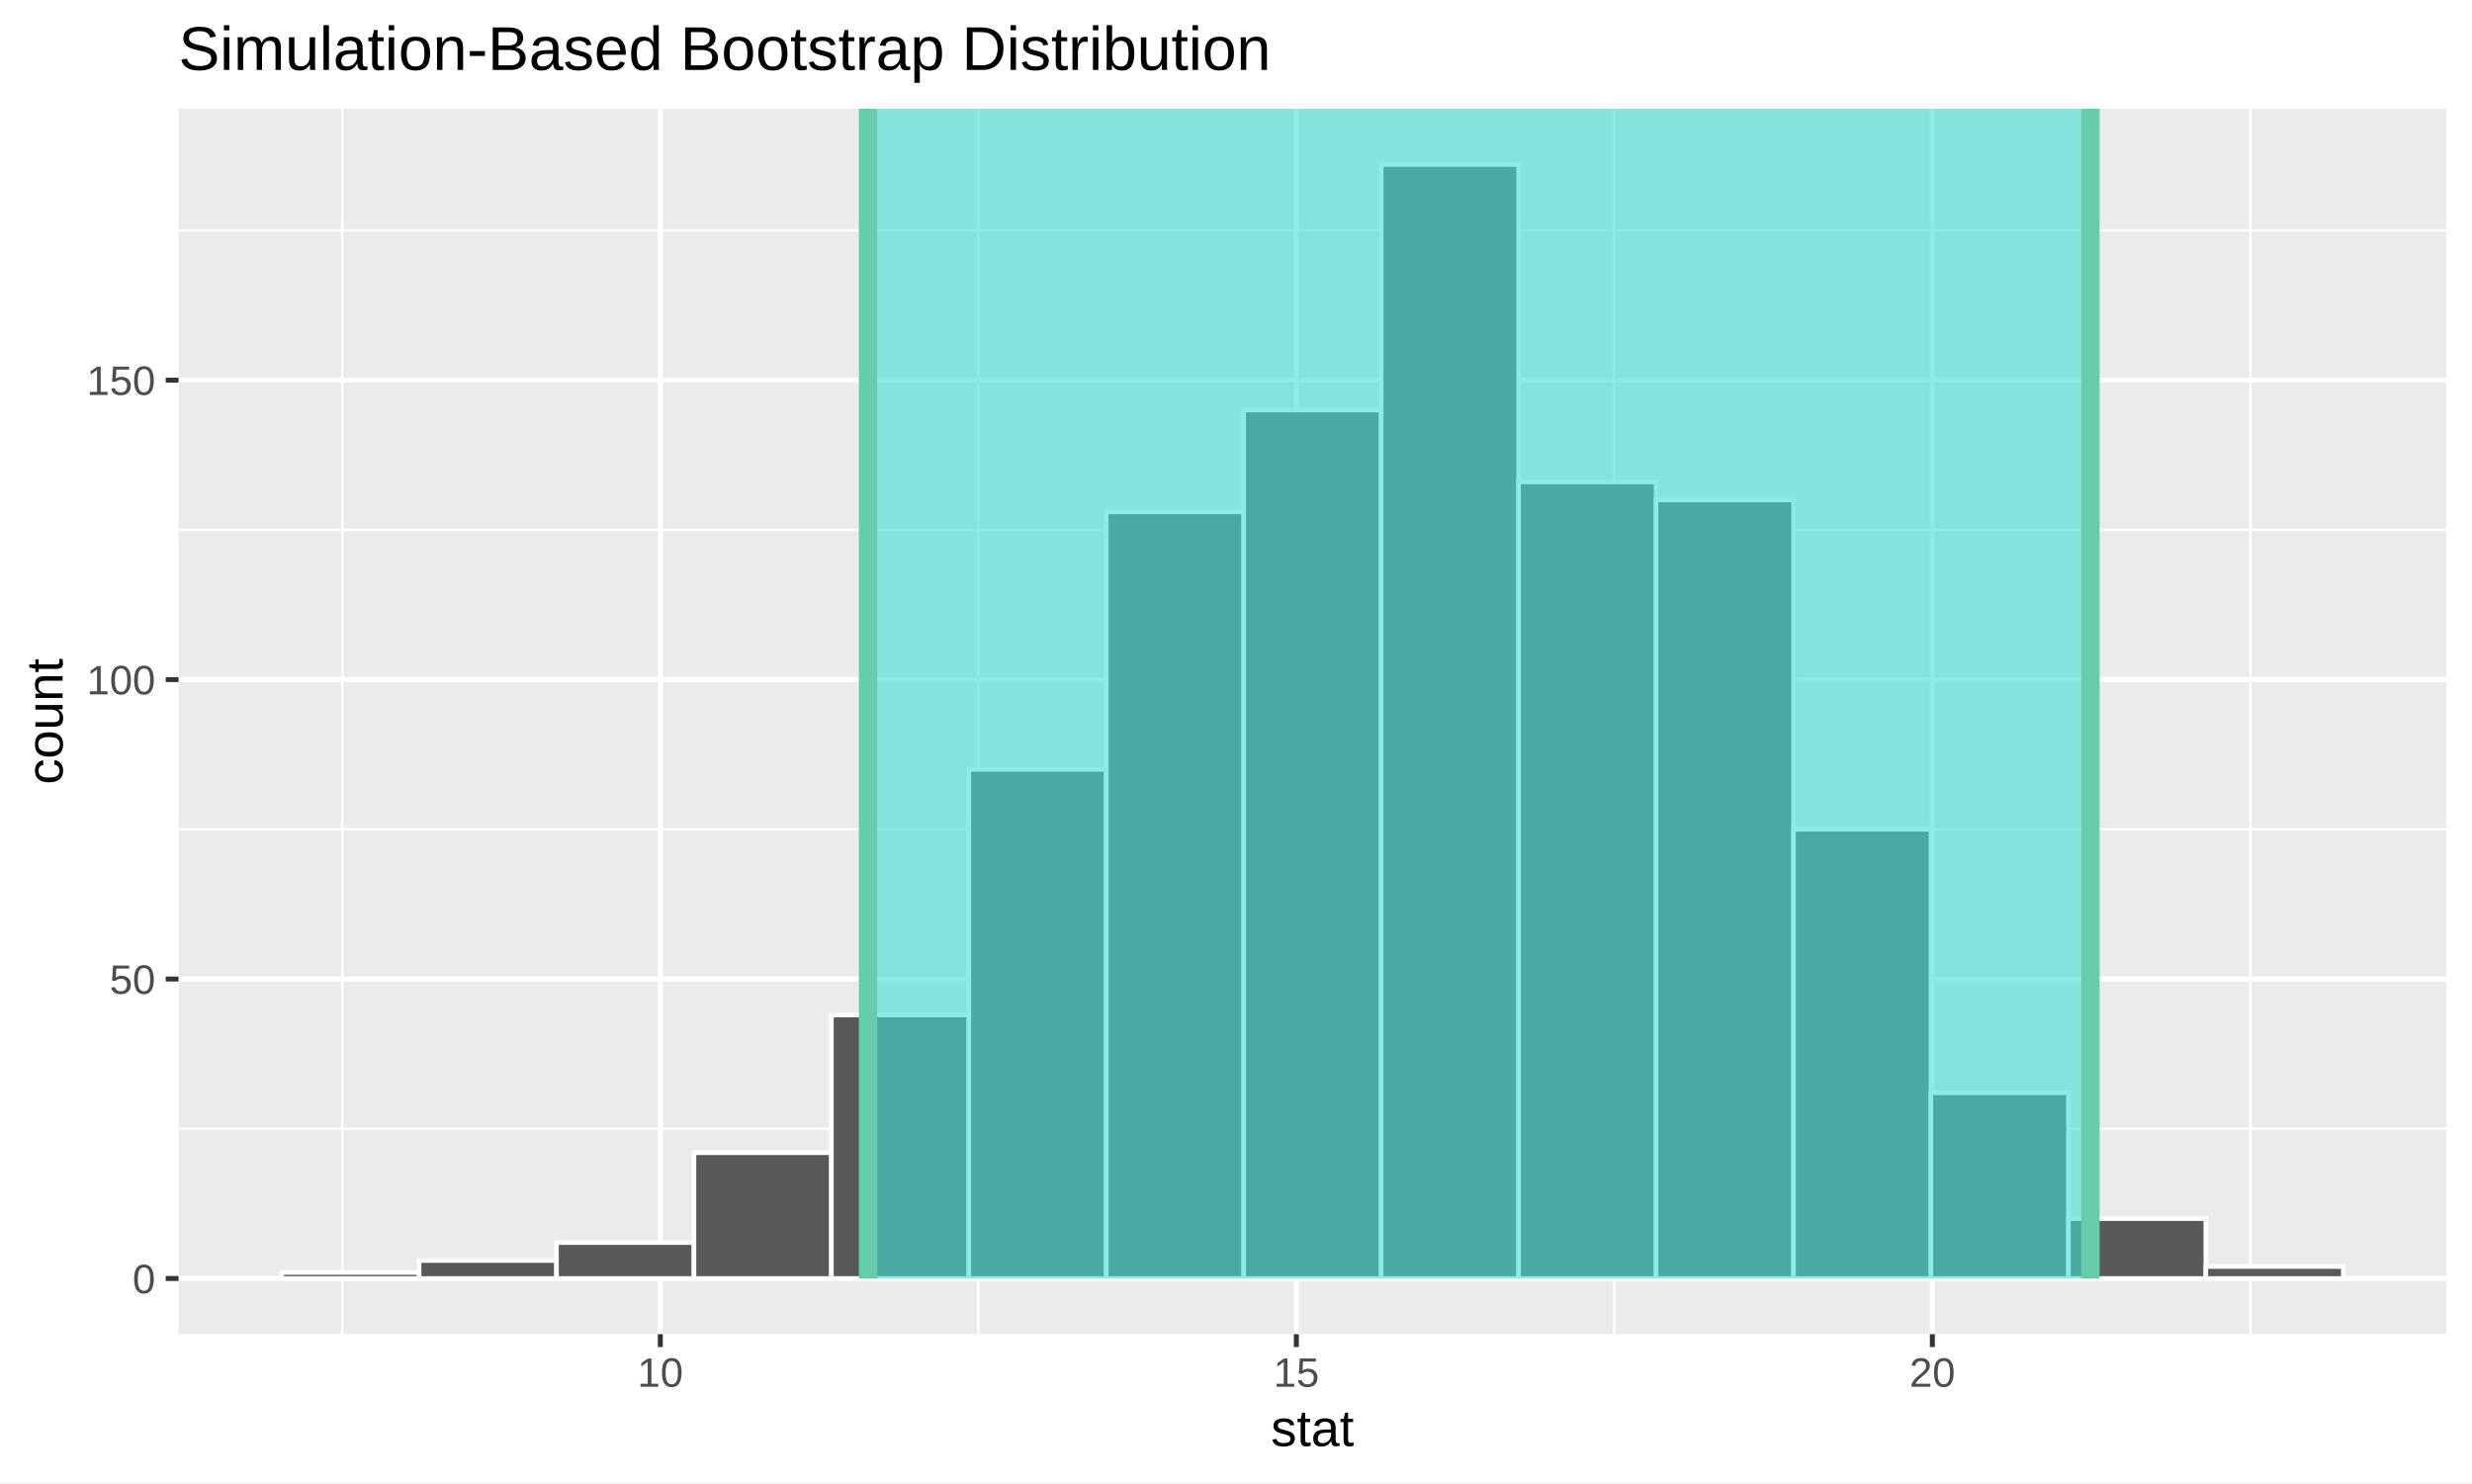
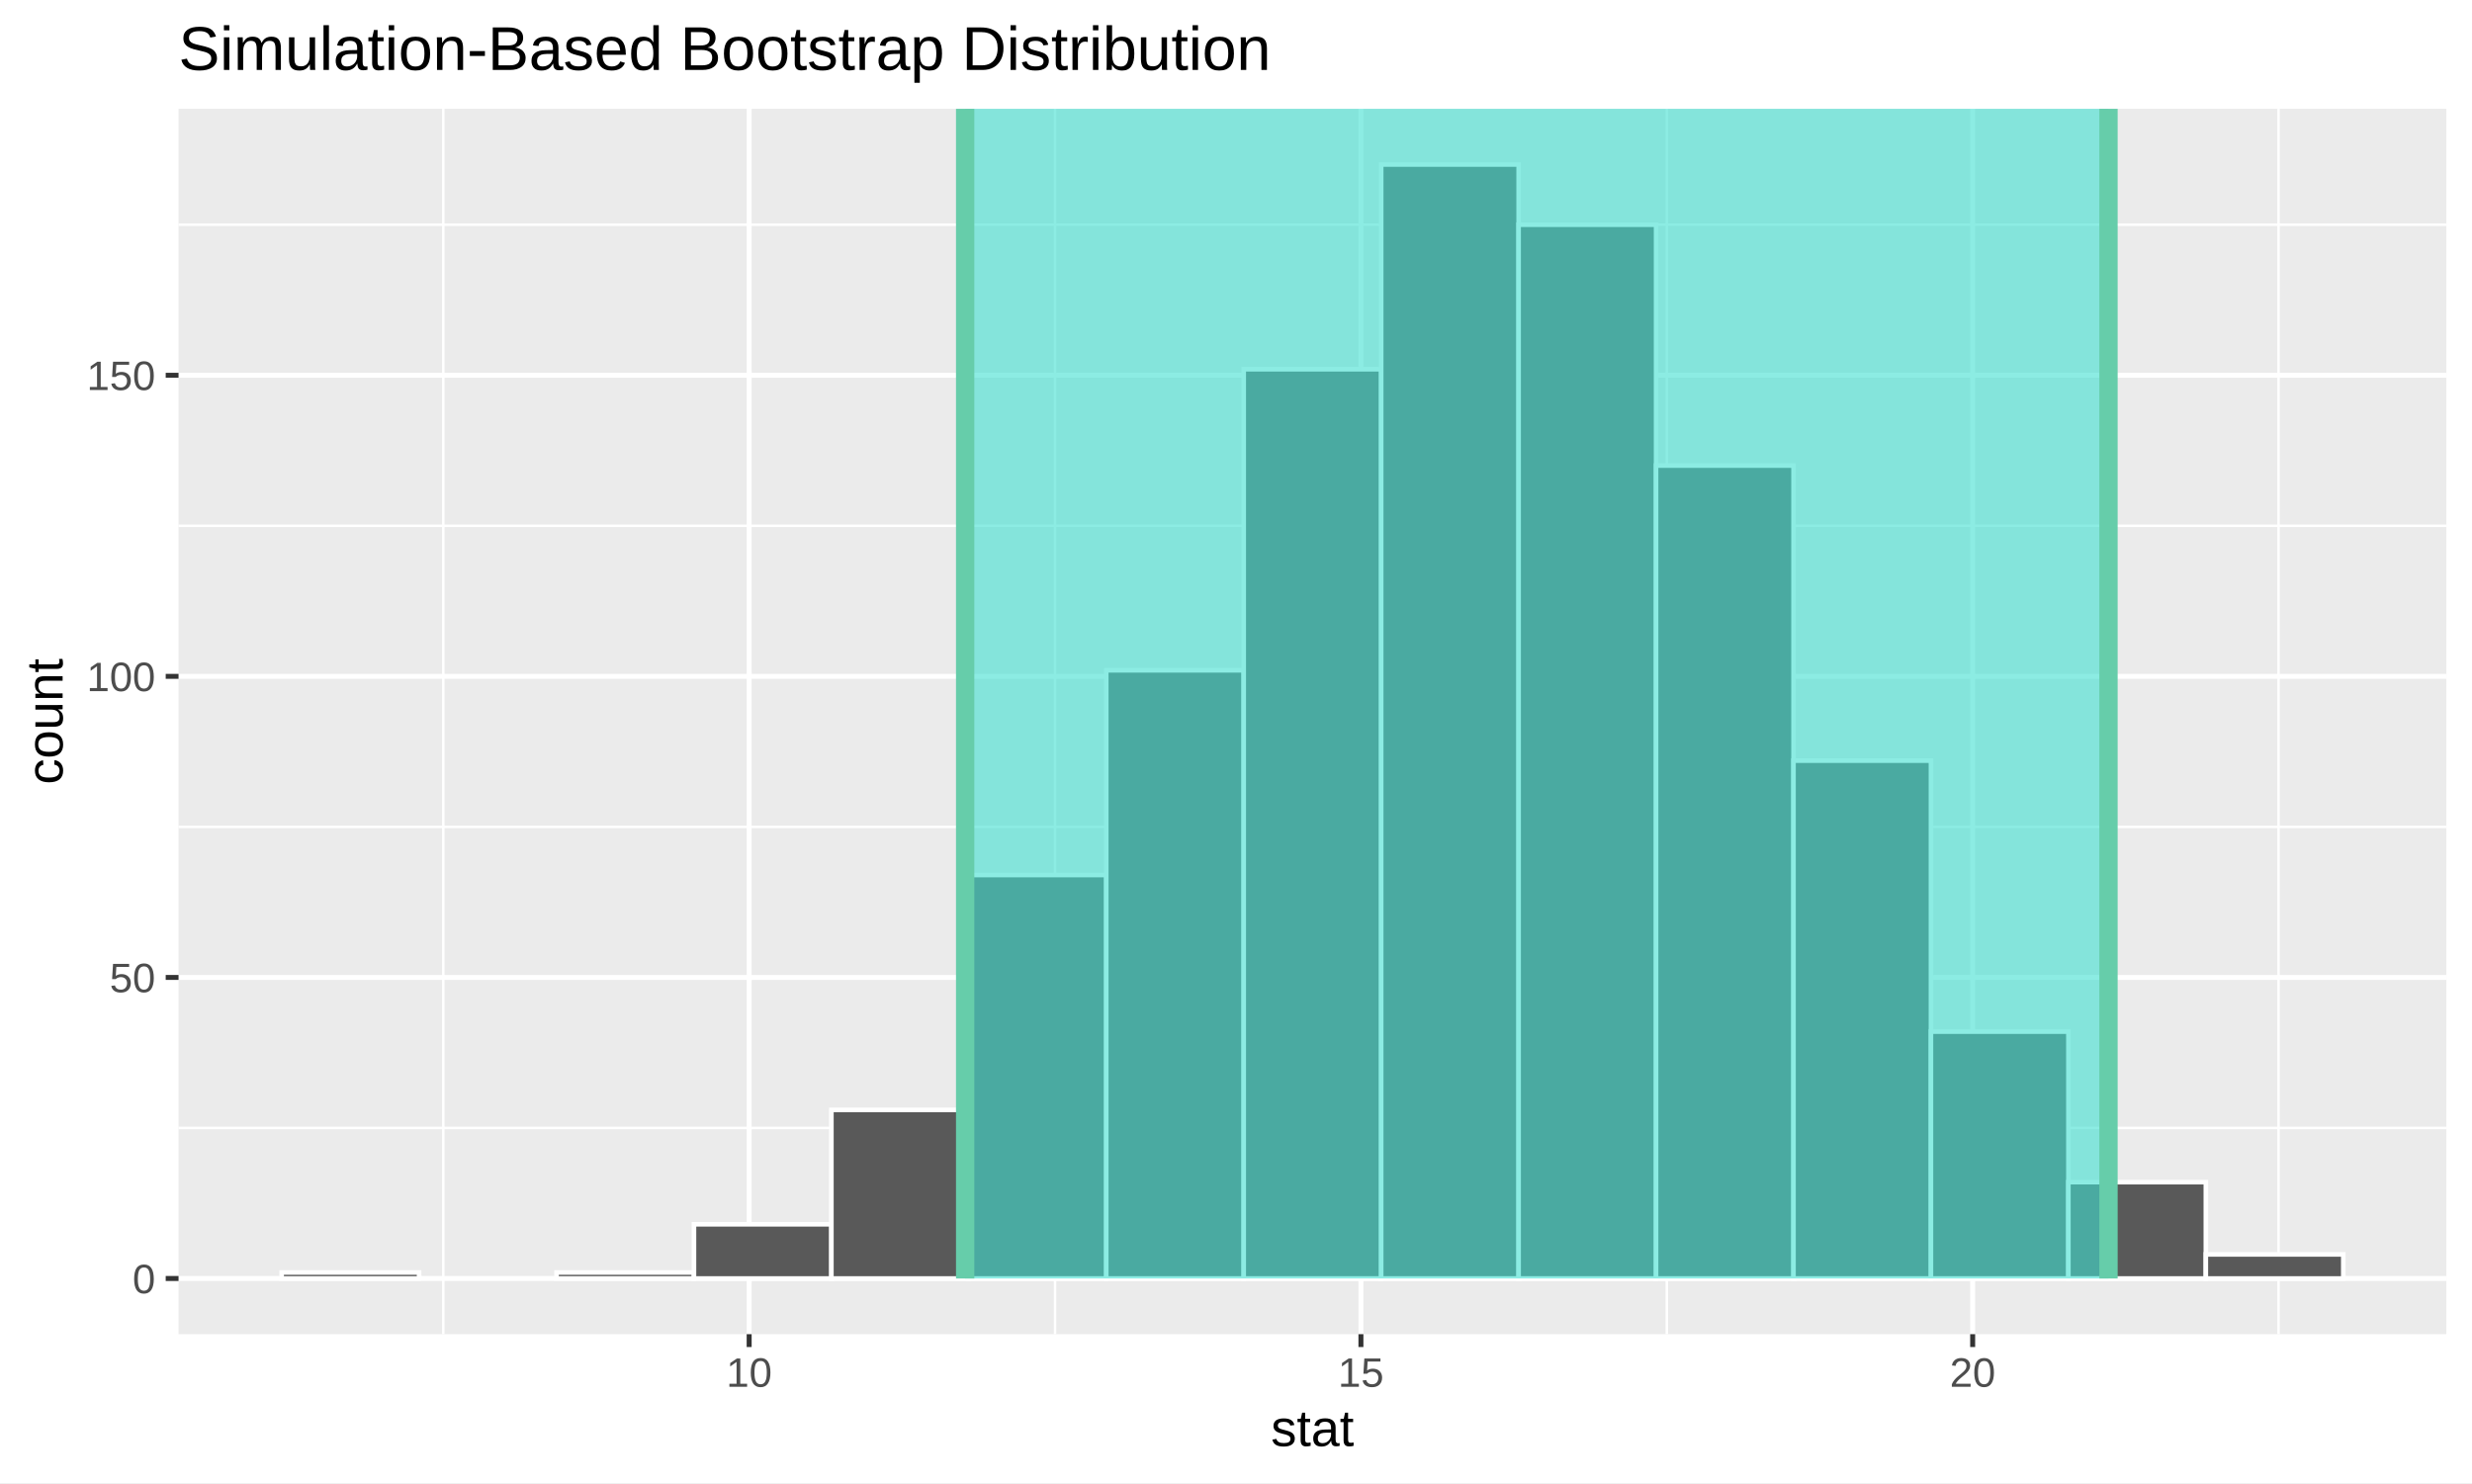
<svg xmlns="http://www.w3.org/2000/svg" class="svglite" width="576.00pt" height="345.60pt" viewBox="0 0 576.00 345.60">
  <defs>
    <style type="text/css">
    .svglite line, .svglite polyline, .svglite polygon, .svglite path, .svglite rect, .svglite circle {
      fill: none;
      stroke: #000000;
      stroke-linecap: round;
      stroke-linejoin: round;
      stroke-miterlimit: 10.00;
    }
    .svglite text {
      white-space: pre;
    }
  </style>
  </defs>
  <rect width="100%" height="100%" style="stroke: none; fill: #FFFFFF;" />
  <defs>
    <clipPath id="cpMC4wMHw1NzYuMDB8MC4wMHwzNDUuNjA=">
      <rect x="0.00" y="0.00" width="576.00" height="345.60" />
    </clipPath>
  </defs>
  <g clip-path="url(#cpMC4wMHw1NzYuMDB8MC4wMHwzNDUuNjA=)">
    <rect x="0.00" y="0.00" width="576.00" height="345.60" style="stroke-width: 1.16; stroke: #FFFFFF; fill: #FFFFFF;" />
  </g>
  <defs>
    <clipPath id="cpNDEuNjB8NTcwLjAyfDI1LjM2fDMxMC45Mg==">
      <rect x="41.60" y="25.36" width="528.42" height="285.56" />
    </clipPath>
  </defs>
  <g clip-path="url(#cpNDEuNjB8NTcwLjAyfDI1LjM2fDMxMC45Mg==)">
    <rect x="41.60" y="25.36" width="528.42" height="285.56" style="stroke-width: 1.16; stroke: none; fill: #EBEBEB;" />
-     <polyline points="41.60,263.05 570.02,263.05 " style="stroke-width: 0.58; stroke: #FFFFFF; stroke-linecap: butt;" />
-     <polyline points="41.60,193.26 570.02,193.26 " style="stroke-width: 0.58; stroke: #FFFFFF; stroke-linecap: butt;" />
-     <polyline points="41.60,123.48 570.02,123.48 " style="stroke-width: 0.58; stroke: #FFFFFF; stroke-linecap: butt;" />
-     <polyline points="41.60,53.69 570.02,53.69 " style="stroke-width: 0.58; stroke: #FFFFFF; stroke-linecap: butt;" />
-     <polyline points="79.76,310.92 79.76,25.36 " style="stroke-width: 0.58; stroke: #FFFFFF; stroke-linecap: butt;" />
-     <polyline points="227.96,310.92 227.96,25.36 " style="stroke-width: 0.58; stroke: #FFFFFF; stroke-linecap: butt;" />
-     <polyline points="376.16,310.92 376.16,25.36 " style="stroke-width: 0.58; stroke: #FFFFFF; stroke-linecap: butt;" />
-     <polyline points="524.36,310.92 524.36,25.36 " style="stroke-width: 0.58; stroke: #FFFFFF; stroke-linecap: butt;" />
+     <polyline points="41.60,262.86 570.02,262.86 " style="stroke-width: 0.58; stroke: #FFFFFF; stroke-linecap: butt;" />
+     <polyline points="41.60,192.70 570.02,192.70 " style="stroke-width: 0.58; stroke: #FFFFFF; stroke-linecap: butt;" />
+     <polyline points="41.60,122.53 570.02,122.53 " style="stroke-width: 0.58; stroke: #FFFFFF; stroke-linecap: butt;" />
+     <polyline points="41.60,52.37 570.02,52.37 " style="stroke-width: 0.58; stroke: #FFFFFF; stroke-linecap: butt;" />
+     <polyline points="103.29,310.92 103.29,25.36 " style="stroke-width: 0.58; stroke: #FFFFFF; stroke-linecap: butt;" />
+     <polyline points="245.84,310.92 245.84,25.36 " style="stroke-width: 0.58; stroke: #FFFFFF; stroke-linecap: butt;" />
+     <polyline points="388.38,310.92 388.38,25.36 " style="stroke-width: 0.58; stroke: #FFFFFF; stroke-linecap: butt;" />
+     <polyline points="530.92,310.92 530.92,25.36 " style="stroke-width: 0.58; stroke: #FFFFFF; stroke-linecap: butt;" />
    <polyline points="41.60,297.94 570.02,297.94 " style="stroke-width: 1.16; stroke: #FFFFFF; stroke-linecap: butt;" />
-     <polyline points="41.60,228.15 570.02,228.15 " style="stroke-width: 1.16; stroke: #FFFFFF; stroke-linecap: butt;" />
-     <polyline points="41.60,158.37 570.02,158.37 " style="stroke-width: 1.16; stroke: #FFFFFF; stroke-linecap: butt;" />
-     <polyline points="41.60,88.59 570.02,88.59 " style="stroke-width: 1.16; stroke: #FFFFFF; stroke-linecap: butt;" />
-     <polyline points="153.86,310.92 153.86,25.36 " style="stroke-width: 1.16; stroke: #FFFFFF; stroke-linecap: butt;" />
-     <polyline points="302.06,310.92 302.06,25.36 " style="stroke-width: 1.16; stroke: #FFFFFF; stroke-linecap: butt;" />
-     <polyline points="450.26,310.92 450.26,25.36 " style="stroke-width: 1.16; stroke: #FFFFFF; stroke-linecap: butt;" />
+     <polyline points="41.60,227.78 570.02,227.78 " style="stroke-width: 1.16; stroke: #FFFFFF; stroke-linecap: butt;" />
+     <polyline points="41.60,157.62 570.02,157.62 " style="stroke-width: 1.16; stroke: #FFFFFF; stroke-linecap: butt;" />
+     <polyline points="41.60,87.45 570.02,87.45 " style="stroke-width: 1.16; stroke: #FFFFFF; stroke-linecap: butt;" />
+     <polyline points="174.56,310.92 174.56,25.36 " style="stroke-width: 1.16; stroke: #FFFFFF; stroke-linecap: butt;" />
+     <polyline points="317.11,310.92 317.11,25.36 " style="stroke-width: 1.16; stroke: #FFFFFF; stroke-linecap: butt;" />
+     <polyline points="459.65,310.92 459.65,25.36 " style="stroke-width: 1.16; stroke: #FFFFFF; stroke-linecap: butt;" />
    <rect x="65.62" y="296.54" width="32.03" height="1.40" style="stroke-width: 1.07; stroke: #FFFFFF; stroke-linecap: square; stroke-linejoin: miter; fill: #595959;" />
-     <rect x="97.65" y="293.75" width="32.03" height="4.19" style="stroke-width: 1.07; stroke: #FFFFFF; stroke-linecap: square; stroke-linejoin: miter; fill: #595959;" />
-     <rect x="129.67" y="289.57" width="32.03" height="8.37" style="stroke-width: 1.07; stroke: #FFFFFF; stroke-linecap: square; stroke-linejoin: miter; fill: #595959;" />
-     <rect x="161.70" y="268.63" width="32.03" height="29.31" style="stroke-width: 1.07; stroke: #FFFFFF; stroke-linecap: square; stroke-linejoin: miter; fill: #595959;" />
-     <rect x="193.72" y="236.53" width="32.03" height="61.41" style="stroke-width: 1.07; stroke: #FFFFFF; stroke-linecap: square; stroke-linejoin: miter; fill: #595959;" />
-     <rect x="225.75" y="179.31" width="32.03" height="118.63" style="stroke-width: 1.07; stroke: #FFFFFF; stroke-linecap: square; stroke-linejoin: miter; fill: #595959;" />
-     <rect x="257.77" y="119.29" width="32.03" height="178.65" style="stroke-width: 1.07; stroke: #FFFFFF; stroke-linecap: square; stroke-linejoin: miter; fill: #595959;" />
-     <rect x="289.80" y="95.56" width="32.03" height="202.38" style="stroke-width: 1.07; stroke: #FFFFFF; stroke-linecap: square; stroke-linejoin: miter; fill: #595959;" />
+     <rect x="97.65" y="297.94" width="32.03" height="0.00" style="stroke-width: 1.07; stroke: #FFFFFF; stroke-linecap: square; stroke-linejoin: miter; fill: #595959;" />
+     <rect x="129.67" y="296.54" width="32.03" height="1.40" style="stroke-width: 1.07; stroke: #FFFFFF; stroke-linecap: square; stroke-linejoin: miter; fill: #595959;" />
+     <rect x="161.70" y="285.31" width="32.03" height="12.63" style="stroke-width: 1.07; stroke: #FFFFFF; stroke-linecap: square; stroke-linejoin: miter; fill: #595959;" />
+     <rect x="193.72" y="258.65" width="32.03" height="39.29" style="stroke-width: 1.07; stroke: #FFFFFF; stroke-linecap: square; stroke-linejoin: miter; fill: #595959;" />
+     <rect x="225.75" y="203.92" width="32.03" height="94.02" style="stroke-width: 1.07; stroke: #FFFFFF; stroke-linecap: square; stroke-linejoin: miter; fill: #595959;" />
+     <rect x="257.77" y="156.21" width="32.03" height="141.73" style="stroke-width: 1.07; stroke: #FFFFFF; stroke-linecap: square; stroke-linejoin: miter; fill: #595959;" />
+     <rect x="289.80" y="86.05" width="32.03" height="211.89" style="stroke-width: 1.07; stroke: #FFFFFF; stroke-linecap: square; stroke-linejoin: miter; fill: #595959;" />
    <rect x="321.83" y="38.34" width="32.03" height="259.60" style="stroke-width: 1.07; stroke: #FFFFFF; stroke-linecap: square; stroke-linejoin: miter; fill: #595959;" />
-     <rect x="353.85" y="112.31" width="32.03" height="185.63" style="stroke-width: 1.07; stroke: #FFFFFF; stroke-linecap: square; stroke-linejoin: miter; fill: #595959;" />
-     <rect x="385.88" y="116.50" width="32.03" height="181.44" style="stroke-width: 1.07; stroke: #FFFFFF; stroke-linecap: square; stroke-linejoin: miter; fill: #595959;" />
-     <rect x="417.90" y="193.26" width="32.03" height="104.68" style="stroke-width: 1.07; stroke: #FFFFFF; stroke-linecap: square; stroke-linejoin: miter; fill: #595959;" />
-     <rect x="449.93" y="254.67" width="32.03" height="43.27" style="stroke-width: 1.07; stroke: #FFFFFF; stroke-linecap: square; stroke-linejoin: miter; fill: #595959;" />
-     <rect x="481.95" y="283.98" width="32.03" height="13.96" style="stroke-width: 1.07; stroke: #FFFFFF; stroke-linecap: square; stroke-linejoin: miter; fill: #595959;" />
-     <rect x="513.98" y="295.15" width="32.03" height="2.79" style="stroke-width: 1.07; stroke: #FFFFFF; stroke-linecap: square; stroke-linejoin: miter; fill: #595959;" />
-     <rect x="202.26" y="25.36" width="284.83" height="272.58" style="stroke-width: 1.07; stroke: none; stroke-linecap: square; stroke-linejoin: miter; fill: #40E0D0; fill-opacity: 0.60;" />
-     <line x1="202.26" y1="297.94" x2="202.26" y2="25.36" style="stroke-width: 4.27; stroke: #66CDAA; stroke-linecap: butt;" />
-     <line x1="487.09" y1="297.94" x2="487.09" y2="25.36" style="stroke-width: 4.27; stroke: #66CDAA; stroke-linecap: butt;" />
+     <rect x="353.85" y="52.37" width="32.03" height="245.57" style="stroke-width: 1.07; stroke: #FFFFFF; stroke-linecap: square; stroke-linejoin: miter; fill: #595959;" />
+     <rect x="385.88" y="108.50" width="32.03" height="189.44" style="stroke-width: 1.07; stroke: #FFFFFF; stroke-linecap: square; stroke-linejoin: miter; fill: #595959;" />
+     <rect x="417.90" y="177.26" width="32.03" height="120.68" style="stroke-width: 1.07; stroke: #FFFFFF; stroke-linecap: square; stroke-linejoin: miter; fill: #595959;" />
+     <rect x="449.93" y="240.41" width="32.03" height="57.53" style="stroke-width: 1.07; stroke: #FFFFFF; stroke-linecap: square; stroke-linejoin: miter; fill: #595959;" />
+     <rect x="481.95" y="275.49" width="32.03" height="22.45" style="stroke-width: 1.07; stroke: #FFFFFF; stroke-linecap: square; stroke-linejoin: miter; fill: #595959;" />
+     <rect x="513.98" y="292.33" width="32.03" height="5.61" style="stroke-width: 1.07; stroke: #FFFFFF; stroke-linecap: square; stroke-linejoin: miter; fill: #595959;" />
+     <rect x="224.89" y="25.36" width="266.41" height="272.58" style="stroke-width: 1.07; stroke: none; stroke-linecap: square; stroke-linejoin: miter; fill: #40E0D0; fill-opacity: 0.60;" />
+     <line x1="224.89" y1="297.94" x2="224.89" y2="25.36" style="stroke-width: 4.27; stroke: #66CDAA; stroke-linecap: butt;" />
+     <line x1="491.30" y1="297.94" x2="491.30" y2="25.36" style="stroke-width: 4.27; stroke: #66CDAA; stroke-linecap: butt;" />
  </g>
  <g clip-path="url(#cpMC4wMHw1NzYuMDB8MC4wMHwzNDUuNjA=)">
    <text x="36.22" y="301.38" text-anchor="end" style="font-size: 9.60px;fill: #4D4D4D; font-family: &quot;Arial&quot;;" textLength="5.34px" lengthAdjust="spacingAndGlyphs">0</text>
-     <text x="36.22" y="231.60" text-anchor="end" style="font-size: 9.60px;fill: #4D4D4D; font-family: &quot;Arial&quot;;" textLength="10.67px" lengthAdjust="spacingAndGlyphs">50</text>
-     <text x="36.22" y="161.81" text-anchor="end" style="font-size: 9.60px;fill: #4D4D4D; font-family: &quot;Arial&quot;;" textLength="16.01px" lengthAdjust="spacingAndGlyphs">100</text>
-     <text x="36.22" y="92.03" text-anchor="end" style="font-size: 9.60px;fill: #4D4D4D; font-family: &quot;Arial&quot;;" textLength="16.01px" lengthAdjust="spacingAndGlyphs">150</text>
+     <text x="36.22" y="231.22" text-anchor="end" style="font-size: 9.60px;fill: #4D4D4D; font-family: &quot;Arial&quot;;" textLength="10.67px" lengthAdjust="spacingAndGlyphs">50</text>
+     <text x="36.22" y="161.06" text-anchor="end" style="font-size: 9.60px;fill: #4D4D4D; font-family: &quot;Arial&quot;;" textLength="16.01px" lengthAdjust="spacingAndGlyphs">100</text>
+     <text x="36.22" y="90.89" text-anchor="end" style="font-size: 9.60px;fill: #4D4D4D; font-family: &quot;Arial&quot;;" textLength="16.01px" lengthAdjust="spacingAndGlyphs">150</text>
    <polyline points="38.61,297.94 41.60,297.94 " style="stroke-width: 1.16; stroke: #333333; stroke-linecap: butt;" />
-     <polyline points="38.61,228.15 41.60,228.15 " style="stroke-width: 1.16; stroke: #333333; stroke-linecap: butt;" />
-     <polyline points="38.61,158.37 41.60,158.37 " style="stroke-width: 1.16; stroke: #333333; stroke-linecap: butt;" />
-     <polyline points="38.61,88.59 41.60,88.59 " style="stroke-width: 1.16; stroke: #333333; stroke-linecap: butt;" />
-     <polyline points="153.86,313.91 153.86,310.92 " style="stroke-width: 1.16; stroke: #333333; stroke-linecap: butt;" />
-     <polyline points="302.06,313.91 302.06,310.92 " style="stroke-width: 1.16; stroke: #333333; stroke-linecap: butt;" />
-     <polyline points="450.26,313.91 450.26,310.92 " style="stroke-width: 1.16; stroke: #333333; stroke-linecap: butt;" />
-     <text x="153.86" y="323.18" text-anchor="middle" style="font-size: 9.60px;fill: #4D4D4D; font-family: &quot;Arial&quot;;" textLength="10.67px" lengthAdjust="spacingAndGlyphs">10</text>
-     <text x="302.06" y="323.18" text-anchor="middle" style="font-size: 9.60px;fill: #4D4D4D; font-family: &quot;Arial&quot;;" textLength="10.67px" lengthAdjust="spacingAndGlyphs">15</text>
-     <text x="450.26" y="323.18" text-anchor="middle" style="font-size: 9.60px;fill: #4D4D4D; font-family: &quot;Arial&quot;;" textLength="10.67px" lengthAdjust="spacingAndGlyphs">20</text>
+     <polyline points="38.61,227.78 41.60,227.78 " style="stroke-width: 1.16; stroke: #333333; stroke-linecap: butt;" />
+     <polyline points="38.61,157.62 41.60,157.62 " style="stroke-width: 1.16; stroke: #333333; stroke-linecap: butt;" />
+     <polyline points="38.61,87.45 41.60,87.45 " style="stroke-width: 1.16; stroke: #333333; stroke-linecap: butt;" />
+     <polyline points="174.56,313.91 174.56,310.92 " style="stroke-width: 1.16; stroke: #333333; stroke-linecap: butt;" />
+     <polyline points="317.11,313.91 317.11,310.92 " style="stroke-width: 1.16; stroke: #333333; stroke-linecap: butt;" />
+     <polyline points="459.65,313.91 459.65,310.92 " style="stroke-width: 1.16; stroke: #333333; stroke-linecap: butt;" />
+     <text x="174.56" y="323.18" text-anchor="middle" style="font-size: 9.60px;fill: #4D4D4D; font-family: &quot;Arial&quot;;" textLength="10.67px" lengthAdjust="spacingAndGlyphs">10</text>
+     <text x="317.11" y="323.18" text-anchor="middle" style="font-size: 9.60px;fill: #4D4D4D; font-family: &quot;Arial&quot;;" textLength="10.67px" lengthAdjust="spacingAndGlyphs">15</text>
+     <text x="459.65" y="323.18" text-anchor="middle" style="font-size: 9.60px;fill: #4D4D4D; font-family: &quot;Arial&quot;;" textLength="10.67px" lengthAdjust="spacingAndGlyphs">20</text>
    <text x="305.81" y="336.98" text-anchor="middle" style="font-size: 12.00px; font-family: &quot;Arial&quot;;" textLength="19.34px" lengthAdjust="spacingAndGlyphs">stat</text>
    <text transform="translate(14.59,168.14) rotate(-90)" text-anchor="middle" style="font-size: 12.00px; font-family: &quot;Arial&quot;;" textLength="29.35px" lengthAdjust="spacingAndGlyphs">count</text>
    <text x="41.60" y="16.30" style="font-size: 14.40px; font-family: &quot;Arial&quot;;" textLength="254.38px" lengthAdjust="spacingAndGlyphs">Simulation-Based Bootstrap Distribution</text>
  </g>
</svg>
